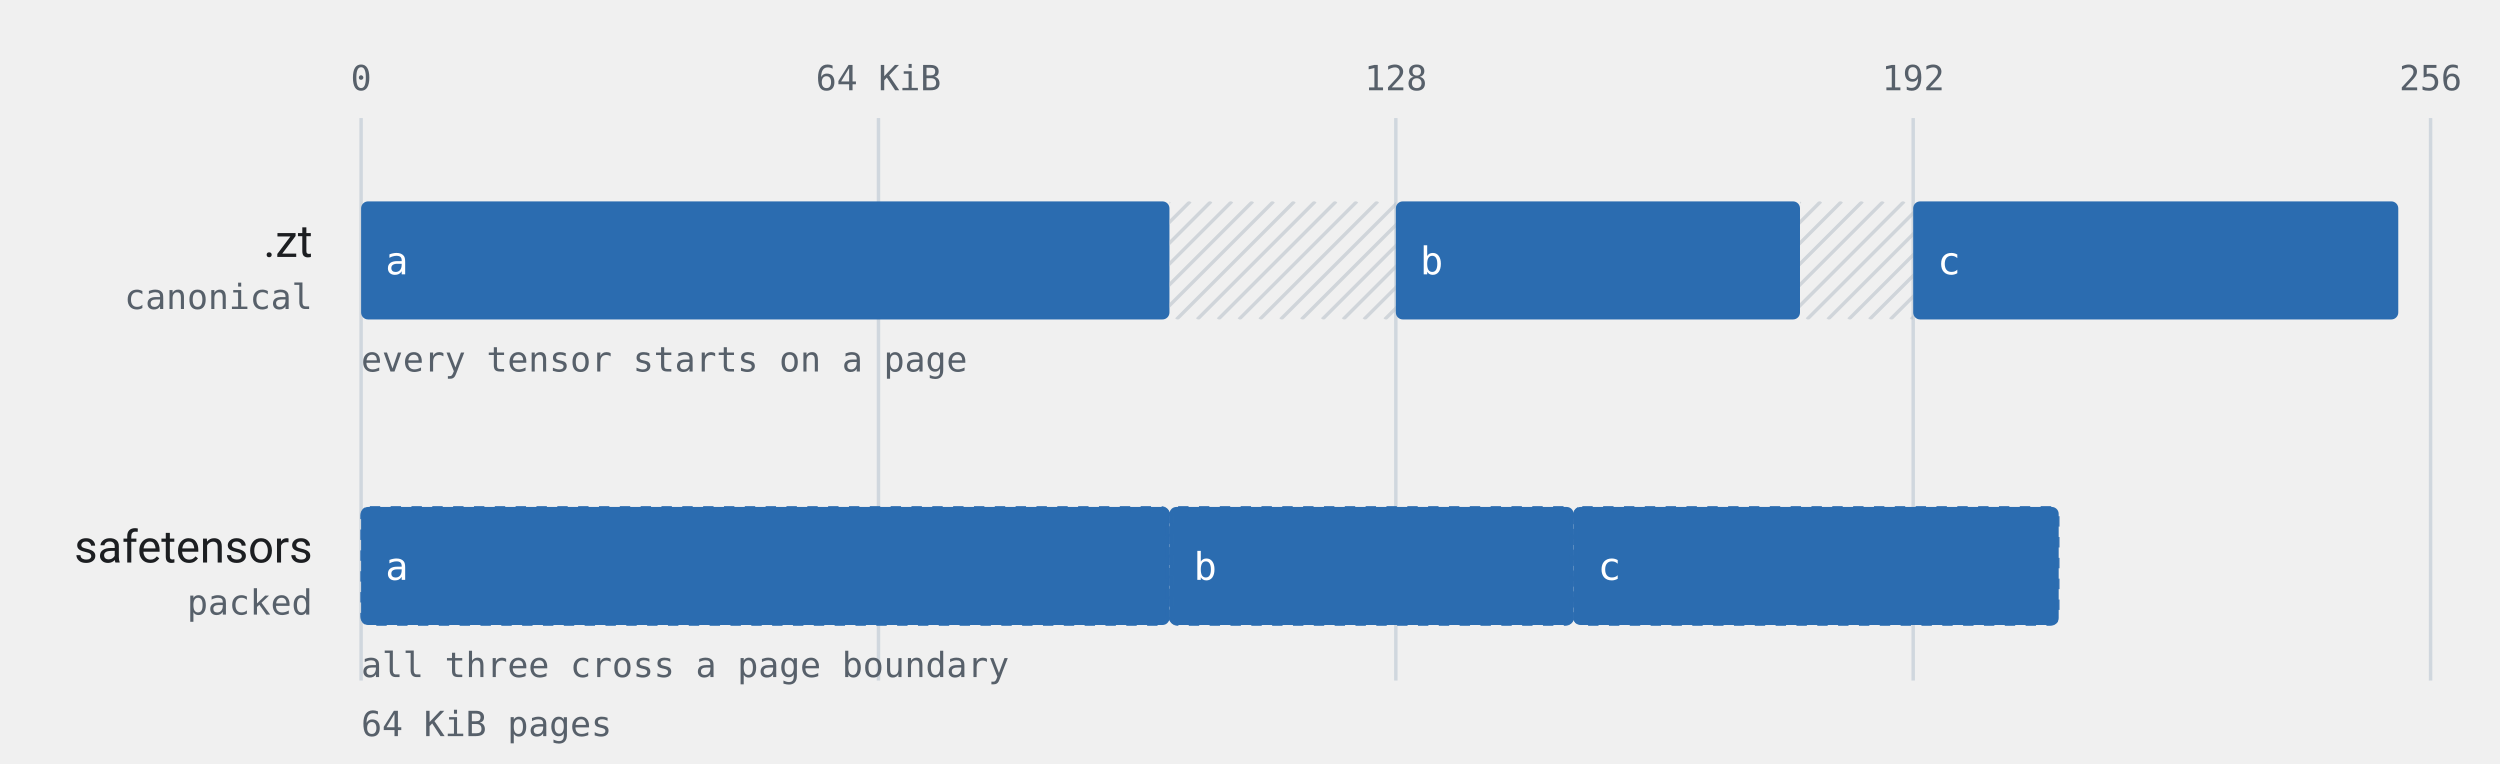
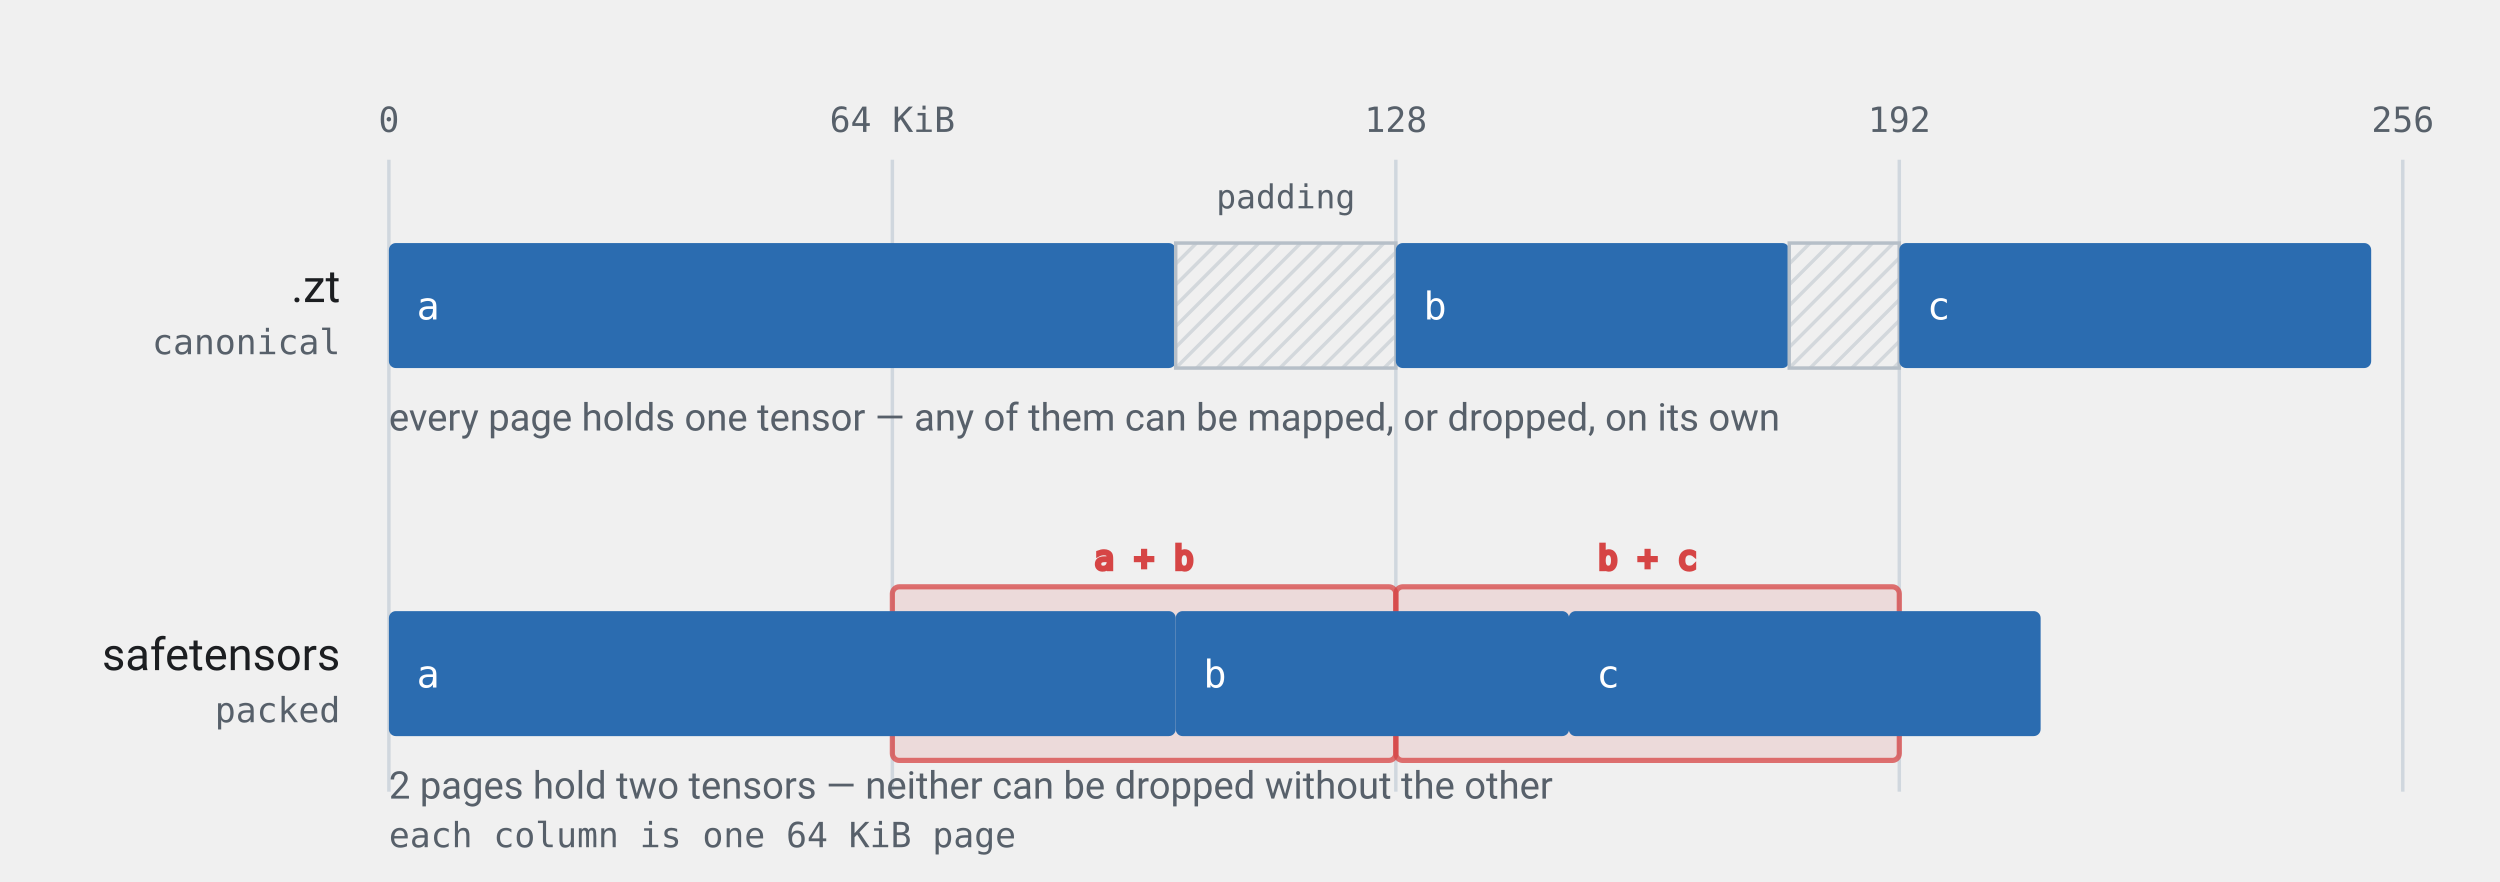
- <svg xmlns="http://www.w3.org/2000/svg" viewBox="0 0 720 220" width="720" height="220" role="img" aria-label="The same three tensors written twice. In canonical .zt each begins on a 64 KiB page boundary with padding between them; in safetensors they are packed back to back and all three cross a boundary.">
+ <svg xmlns="http://www.w3.org/2000/svg" viewBox="0 0 720 254" width="720" height="254" role="img" aria-label="The same three tensors written twice. In canonical .zt each starts on a 64 KiB page boundary and padding fills the rest, so every page holds one tensor. In safetensors they are packed back to back and two pages end up holding two tensors each.">
  <style>
    text { font-family: system-ui, -apple-system, "Segoe UI", Roboto, sans-serif; }
    .mono { font-family: ui-monospace, SFMono-Regular, Menlo, Consolas, monospace; }
    .fg { fill: #1c1e21; }
    .dim { fill: #57606a; }
    .rule { stroke: #d0d7de; }
    .edge { stroke: #b6bfc8; }
    .fill-alt { fill: #f6f7f8; }
    .accent { fill: #2b6cb0; }
    .accent-s { stroke: #2b6cb0; }
    .on-accent { fill: #ffffff; }
    .pad { stroke: #b6bfc8; }
+     .warn { fill: #d64545; stroke: #d64545; }
    @media (prefers-color-scheme: dark) {
      .fg { fill: #e3e3e3; }
      .dim { fill: #a8a8a8; }
      .rule { stroke: #3a3b3f; }
      .edge { stroke: #4d4e53; }
      .fill-alt { fill: #242526; }
      .accent { fill: #78a9e0; }
      .accent-s { stroke: #78a9e0; }
      .on-accent { fill: #1b1b1d; }
      .pad { stroke: #4d4e53; }
+       .warn { fill: #f08a8a; stroke: #f08a8a; }
    }
  </style>
-   <line class="rule" x1="104.0" y1="34" x2="104.0" y2="196" />
-   <text class="mono dim" x="104.0" y="26" font-size="10" text-anchor="middle">0</text>
-   <line class="rule" x1="253.0" y1="34" x2="253.0" y2="196" />
-   <text class="mono dim" x="253.0" y="26" font-size="10" text-anchor="middle">64 KiB</text>
-   <line class="rule" x1="402.0" y1="34" x2="402.0" y2="196" />
-   <text class="mono dim" x="402.0" y="26" font-size="10" text-anchor="middle">128</text>
-   <line class="rule" x1="551.0" y1="34" x2="551.0" y2="196" />
-   <text class="mono dim" x="551.0" y="26" font-size="10" text-anchor="middle">192</text>
-   <line class="rule" x1="700.0" y1="34" x2="700.0" y2="196" />
-   <text class="mono dim" x="700.0" y="26" font-size="10" text-anchor="middle">256</text>
-   <text class="mono dim" x="104.0" y="212" font-size="10">64 KiB pages</text>
-   <text class="fg" x="90.0" y="74" font-size="13" text-anchor="end">.zt</text>
-   <text class="mono dim" x="90.0" y="89" font-size="10" text-anchor="end">canonical</text>
-   <rect class="accent" x="104.0" y="58" width="232.8" height="34" rx="2" />
-   <text class="mono on-accent" x="111.0" y="79" font-size="11">a</text>
-   <clipPath id="c58128">
-     <rect x="336.8" y="58" width="65.2" height="34" />
+   <line class="rule" x1="112.0" y1="46" x2="112.0" y2="228" stroke-width="1" />
+   <text class="mono dim" x="112.0" y="38" font-size="10" text-anchor="middle">0</text>
+   <line class="rule" x1="257.0" y1="46" x2="257.0" y2="228" stroke-width="1" />
+   <text class="mono dim" x="257.0" y="38" font-size="10" text-anchor="middle">64 KiB</text>
+   <line class="rule" x1="402.0" y1="46" x2="402.0" y2="228" stroke-width="1" />
+   <text class="mono dim" x="402.0" y="38" font-size="10" text-anchor="middle">128</text>
+   <line class="rule" x1="547.0" y1="46" x2="547.0" y2="228" stroke-width="1" />
+   <text class="mono dim" x="547.0" y="38" font-size="10" text-anchor="middle">192</text>
+   <line class="rule" x1="692.0" y1="46" x2="692.0" y2="228" stroke-width="1" />
+   <text class="mono dim" x="692.0" y="38" font-size="10" text-anchor="middle">256</text>
+   <text class="mono dim" x="112.0" y="244" font-size="10">each column is one 64 KiB page</text>
+   <text class="fg" x="98.0" y="87" font-size="13" text-anchor="end">.zt</text>
+   <text class="mono dim" x="98.0" y="102" font-size="10" text-anchor="end">canonical</text>
+   <rect class="accent" x="112.0" y="70" width="226.6" height="36" rx="2" />
+   <text class="mono on-accent" x="120.0" y="92" font-size="11">a</text>
+   <clipPath id="c70128">
+     <rect x="338.6" y="70" width="63.4" height="36" />
  </clipPath>
-   <g class="pad" stroke-width="1" opacity="0.55" clip-path="url(#c58128)">
-     <line x1="302.8" y1="92" x2="336.8" y2="58" />
-     <line x1="308.8" y1="92" x2="342.8" y2="58" />
-     <line x1="314.8" y1="92" x2="348.8" y2="58" />
-     <line x1="320.8" y1="92" x2="354.8" y2="58" />
-     <line x1="326.8" y1="92" x2="360.8" y2="58" />
-     <line x1="332.8" y1="92" x2="366.8" y2="58" />
-     <line x1="338.8" y1="92" x2="372.8" y2="58" />
-     <line x1="344.8" y1="92" x2="378.8" y2="58" />
-     <line x1="350.8" y1="92" x2="384.8" y2="58" />
-     <line x1="356.8" y1="92" x2="390.8" y2="58" />
-     <line x1="362.8" y1="92" x2="396.8" y2="58" />
-     <line x1="368.8" y1="92" x2="402.8" y2="58" />
-     <line x1="374.8" y1="92" x2="408.8" y2="58" />
-     <line x1="380.8" y1="92" x2="414.8" y2="58" />
-     <line x1="386.8" y1="92" x2="420.8" y2="58" />
-     <line x1="392.8" y1="92" x2="426.8" y2="58" />
-     <line x1="398.8" y1="92" x2="432.8" y2="58" />
-     <line x1="404.8" y1="92" x2="438.8" y2="58" />
-     <line x1="410.8" y1="92" x2="444.8" y2="58" />
-     <line x1="416.8" y1="92" x2="450.8" y2="58" />
-     <line x1="422.8" y1="92" x2="456.8" y2="58" />
-     <line x1="428.8" y1="92" x2="462.8" y2="58" />
-     <line x1="434.8" y1="92" x2="468.8" y2="58" />
+   <g class="pad" stroke-width="1" opacity="0.5" clip-path="url(#c70128)">
+     <line x1="302.6" y1="106" x2="338.6" y2="70" />
+     <line x1="308.6" y1="106" x2="344.6" y2="70" />
+     <line x1="314.6" y1="106" x2="350.6" y2="70" />
+     <line x1="320.6" y1="106" x2="356.6" y2="70" />
+     <line x1="326.6" y1="106" x2="362.6" y2="70" />
+     <line x1="332.6" y1="106" x2="368.6" y2="70" />
+     <line x1="338.6" y1="106" x2="374.6" y2="70" />
+     <line x1="344.6" y1="106" x2="380.6" y2="70" />
+     <line x1="350.6" y1="106" x2="386.6" y2="70" />
+     <line x1="356.6" y1="106" x2="392.6" y2="70" />
+     <line x1="362.6" y1="106" x2="398.6" y2="70" />
+     <line x1="368.6" y1="106" x2="404.6" y2="70" />
+     <line x1="374.6" y1="106" x2="410.6" y2="70" />
+     <line x1="380.6" y1="106" x2="416.6" y2="70" />
+     <line x1="386.6" y1="106" x2="422.6" y2="70" />
+     <line x1="392.6" y1="106" x2="428.6" y2="70" />
+     <line x1="398.6" y1="106" x2="434.6" y2="70" />
+     <line x1="404.6" y1="106" x2="440.6" y2="70" />
+     <line x1="410.6" y1="106" x2="446.6" y2="70" />
+     <line x1="416.6" y1="106" x2="452.6" y2="70" />
+     <line x1="422.6" y1="106" x2="458.6" y2="70" />
+     <line x1="428.6" y1="106" x2="464.6" y2="70" />
+     <line x1="434.6" y1="106" x2="470.6" y2="70" />
  </g>
-   <rect class="accent" x="402.0" y="58" width="116.4" height="34" rx="2" />
-   <text class="mono on-accent" x="409.0" y="79" font-size="11">b</text>
-   <clipPath id="c58192">
-     <rect x="518.4" y="58" width="32.6" height="34" />
+   <rect x="338.6" y="70" width="63.4" height="36" fill="none" class="edge" stroke-width="1" />
+   <text class="mono dim" x="370.3" y="60" font-size="9.5" text-anchor="middle">padding</text>
+   <rect class="accent" x="402.0" y="70" width="113.3" height="36" rx="2" />
+   <text class="mono on-accent" x="410.0" y="92" font-size="11">b</text>
+   <clipPath id="c70192">
+     <rect x="515.3" y="70" width="31.7" height="36" />
  </clipPath>
-   <g class="pad" stroke-width="1" opacity="0.55" clip-path="url(#c58192)">
-     <line x1="484.4" y1="92" x2="518.4" y2="58" />
-     <line x1="490.4" y1="92" x2="524.4" y2="58" />
-     <line x1="496.4" y1="92" x2="530.4" y2="58" />
-     <line x1="502.4" y1="92" x2="536.4" y2="58" />
-     <line x1="508.4" y1="92" x2="542.4" y2="58" />
-     <line x1="514.4" y1="92" x2="548.4" y2="58" />
-     <line x1="520.4" y1="92" x2="554.4" y2="58" />
-     <line x1="526.4" y1="92" x2="560.4" y2="58" />
-     <line x1="532.4" y1="92" x2="566.4" y2="58" />
-     <line x1="538.4" y1="92" x2="572.4" y2="58" />
-     <line x1="544.4" y1="92" x2="578.4" y2="58" />
-     <line x1="550.4" y1="92" x2="584.4" y2="58" />
-     <line x1="556.4" y1="92" x2="590.4" y2="58" />
-     <line x1="562.4" y1="92" x2="596.4" y2="58" />
-     <line x1="568.4" y1="92" x2="602.4" y2="58" />
-     <line x1="574.4" y1="92" x2="608.4" y2="58" />
-     <line x1="580.4" y1="92" x2="614.4" y2="58" />
+   <g class="pad" stroke-width="1" opacity="0.5" clip-path="url(#c70192)">
+     <line x1="479.3" y1="106" x2="515.3" y2="70" />
+     <line x1="485.3" y1="106" x2="521.3" y2="70" />
+     <line x1="491.3" y1="106" x2="527.3" y2="70" />
+     <line x1="497.3" y1="106" x2="533.3" y2="70" />
+     <line x1="503.3" y1="106" x2="539.3" y2="70" />
+     <line x1="509.3" y1="106" x2="545.3" y2="70" />
+     <line x1="515.3" y1="106" x2="551.3" y2="70" />
+     <line x1="521.3" y1="106" x2="557.3" y2="70" />
+     <line x1="527.3" y1="106" x2="563.3" y2="70" />
+     <line x1="533.3" y1="106" x2="569.3" y2="70" />
+     <line x1="539.3" y1="106" x2="575.3" y2="70" />
+     <line x1="545.3" y1="106" x2="581.3" y2="70" />
+     <line x1="551.3" y1="106" x2="587.3" y2="70" />
+     <line x1="557.3" y1="106" x2="593.3" y2="70" />
+     <line x1="563.3" y1="106" x2="599.3" y2="70" />
+     <line x1="569.3" y1="106" x2="605.3" y2="70" />
+     <line x1="575.3" y1="106" x2="611.3" y2="70" />
+     <line x1="581.3" y1="106" x2="617.3" y2="70" />
  </g>
-   <rect class="accent" x="551.0" y="58" width="139.7" height="34" rx="2" />
-   <text class="mono on-accent" x="558.0" y="79" font-size="11">c</text>
-   <text class="mono dim" x="104.0" y="107" font-size="10">every tensor starts on a page</text>
-   <text class="fg" x="90.0" y="162" font-size="13" text-anchor="end">safetensors</text>
-   <text class="mono dim" x="90.0" y="177" font-size="10" text-anchor="end">packed</text>
-   <rect class="accent" x="104.0" y="146" width="232.8" height="34" rx="2" />
-   <text class="mono on-accent" x="111.0" y="167" font-size="11">a</text>
-   <rect x="104.5" y="146.5" width="231.8" height="33" rx="2" fill="none" class="accent-s" stroke-width="1.5" stroke-dasharray="3 3" opacity="0.9" />
-   <rect class="accent" x="336.8" y="146" width="116.4" height="34" rx="2" />
-   <text class="mono on-accent" x="343.8" y="167" font-size="11">b</text>
-   <rect x="337.3" y="146.5" width="115.4" height="33" rx="2" fill="none" class="accent-s" stroke-width="1.5" stroke-dasharray="3 3" opacity="0.9" />
-   <rect class="accent" x="453.2" y="146" width="139.7" height="34" rx="2" />
-   <text class="mono on-accent" x="460.2" y="167" font-size="11">c</text>
-   <rect x="453.7" y="146.5" width="138.7" height="33" rx="2" fill="none" class="accent-s" stroke-width="1.5" stroke-dasharray="3 3" opacity="0.9" />
-   <text class="mono dim" x="104.0" y="195" font-size="10">all three cross a page boundary</text>
+   <rect x="515.3" y="70" width="31.7" height="36" fill="none" class="edge" stroke-width="1" />
+   <rect class="accent" x="547.0" y="70" width="135.9" height="36" rx="2" />
+   <text class="mono on-accent" x="555.0" y="92" font-size="11">c</text>
+   <text class="dim" x="112.0" y="124" font-size="11">every page holds one tensor — any of them can be mapped, or dropped, on its own</text>
+   <text class="fg" x="98.0" y="193" font-size="13" text-anchor="end">safetensors</text>
+   <text class="mono dim" x="98.0" y="208" font-size="10" text-anchor="end">packed</text>
+   <rect class="warn" x="257.0" y="169" width="145.0" height="50" rx="2" fill-opacity="0.13" stroke-width="1.5" stroke-opacity="0.75" />
+   <rect class="warn" x="402.0" y="169" width="145.0" height="50" rx="2" fill-opacity="0.13" stroke-width="1.5" stroke-opacity="0.75" />
+   <rect class="accent" x="112.0" y="176" width="226.6" height="36" rx="2" />
+   <text class="mono on-accent" x="120.0" y="198" font-size="11">a</text>
+   <rect class="accent" x="338.6" y="176" width="113.3" height="36" rx="2" />
+   <text class="mono on-accent" x="346.6" y="198" font-size="11">b</text>
+   <rect class="accent" x="451.8" y="176" width="135.9" height="36" rx="2" />
+   <text class="mono on-accent" x="459.8" y="198" font-size="11">c</text>
+   <text class="mono warn" x="329.5" y="164" font-size="9.5" text-anchor="middle" stroke="none">a + b</text>
+   <text class="mono warn" x="474.5" y="164" font-size="9.5" text-anchor="middle" stroke="none">b + c</text>
+   <text class="dim" x="112.0" y="230" font-size="11">2 pages hold two tensors — neither can be dropped without the other</text>
</svg>
